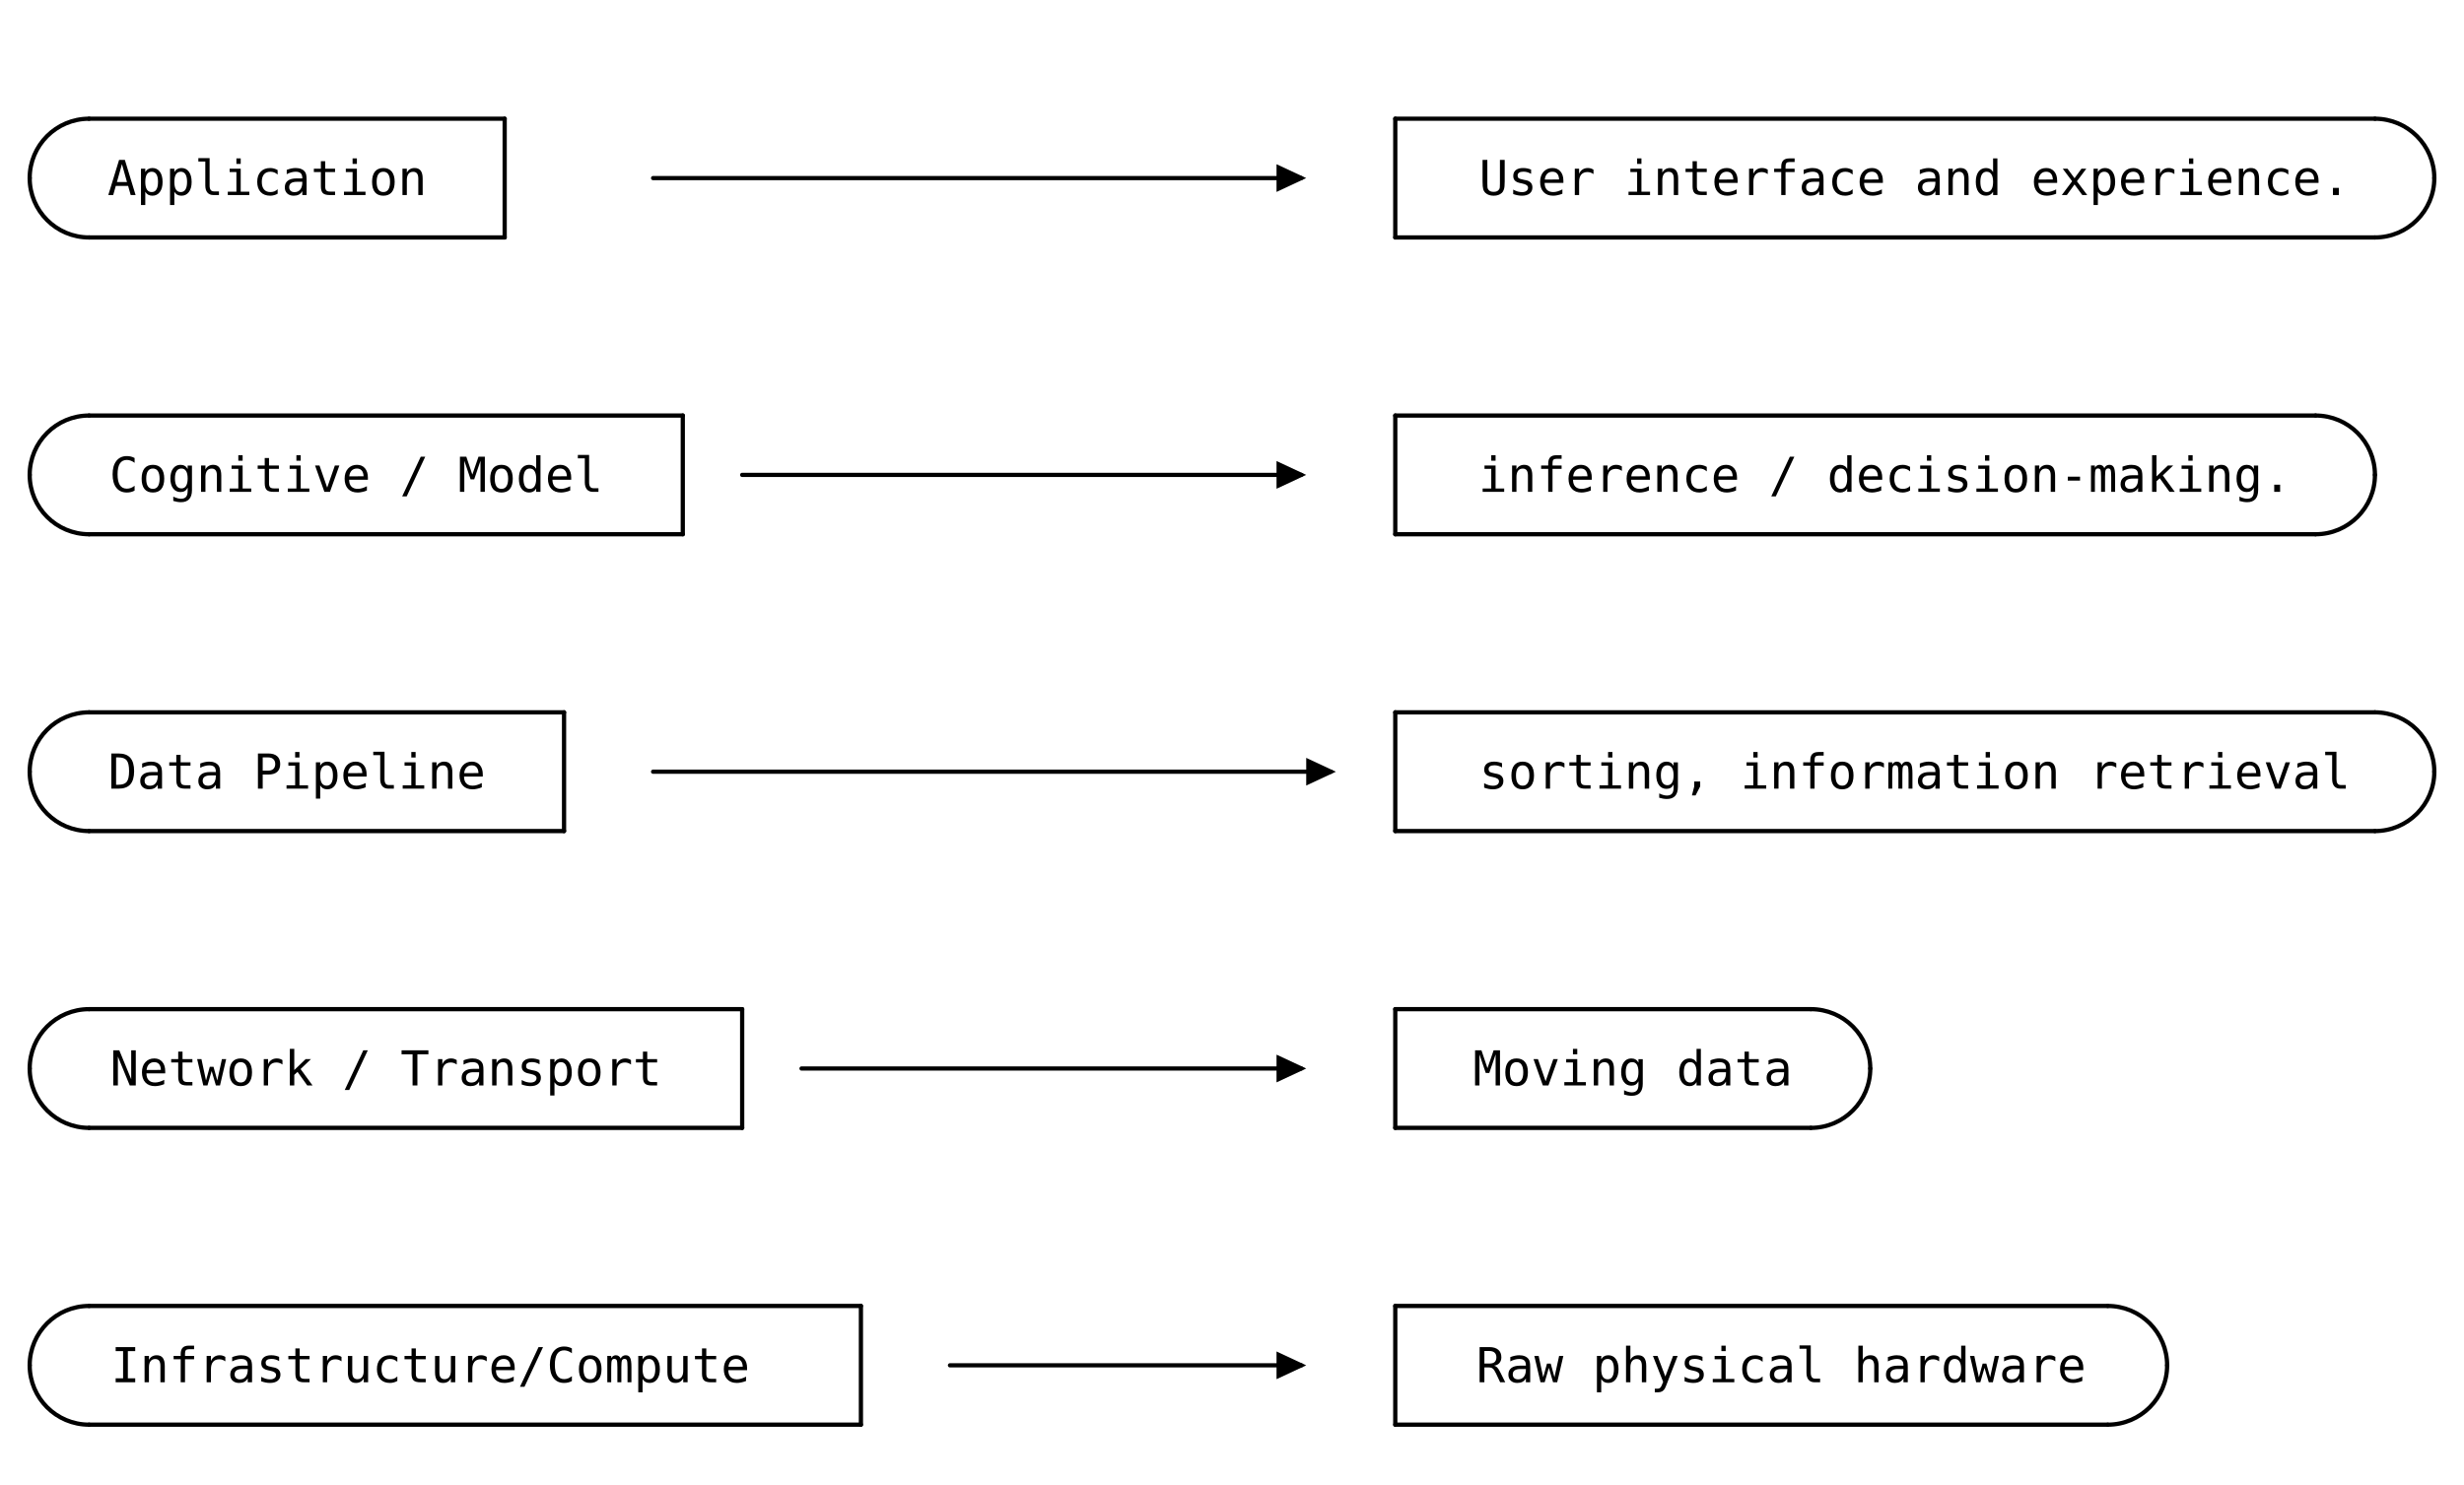
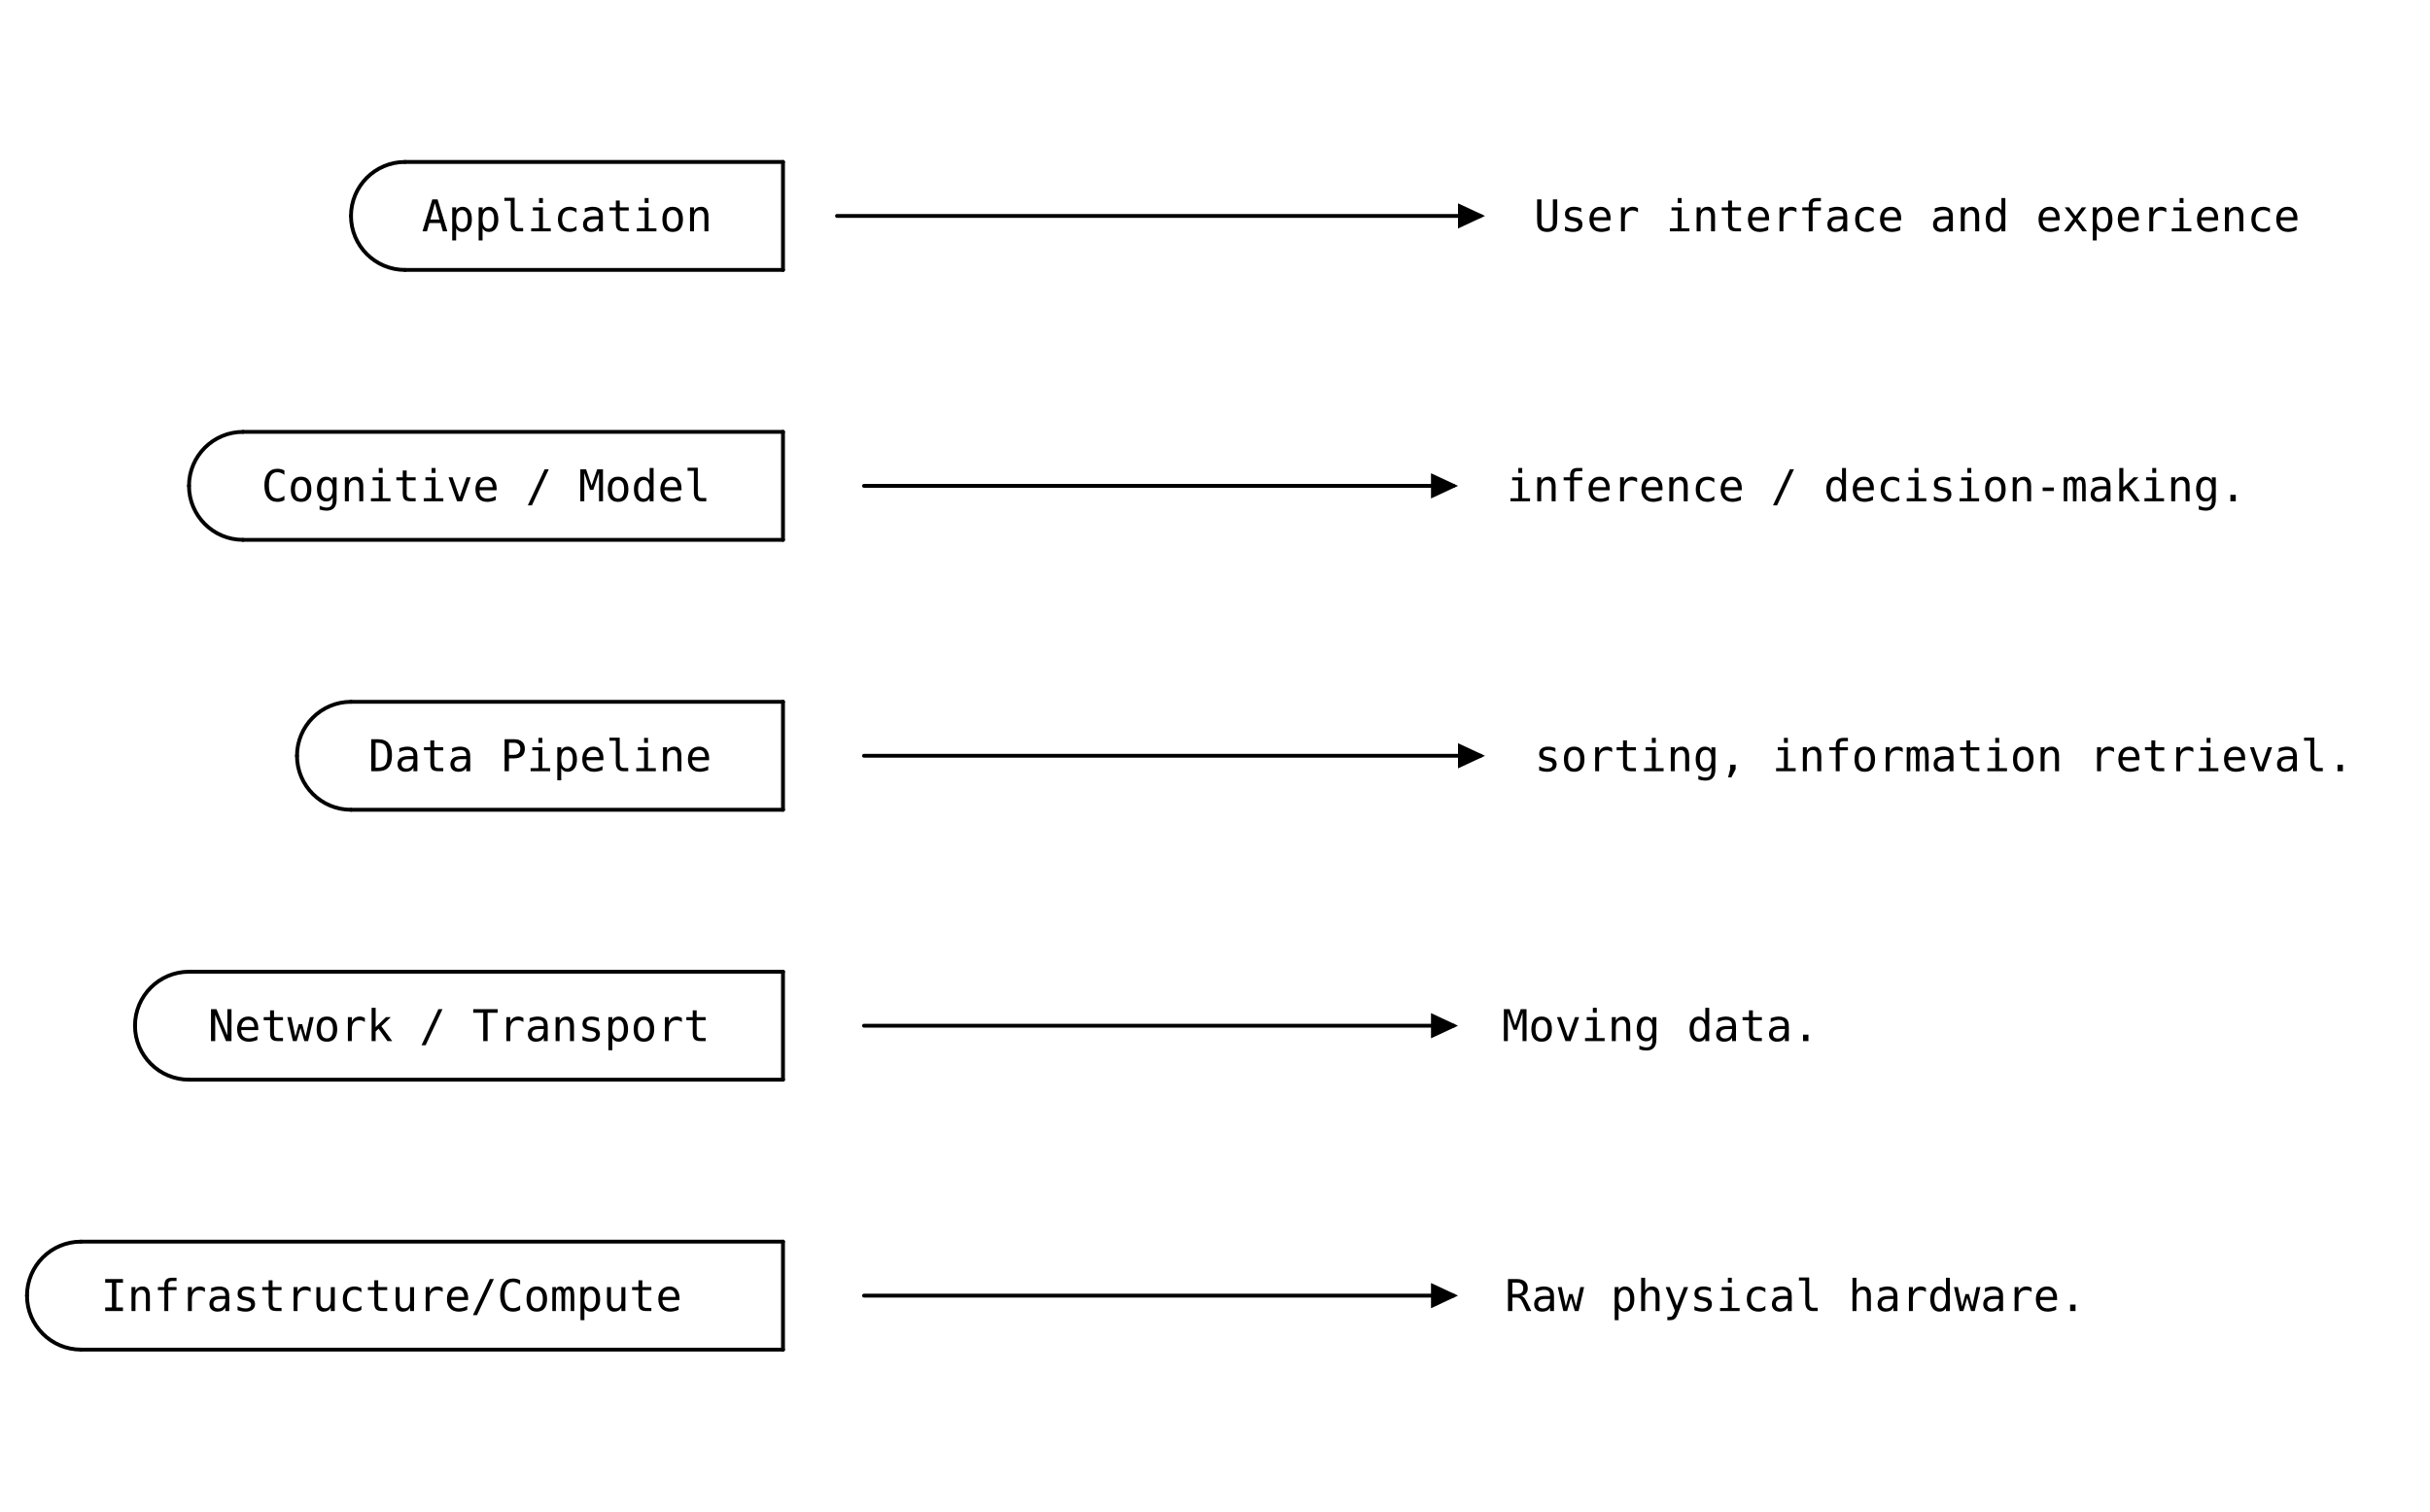
- <svg xmlns="http://www.w3.org/2000/svg" version="1.1" height="350" width="581" viewBox="0 0 581 350" class="aasvg">
+ <svg xmlns="http://www.w3.org/2000/svg" version="1.1" height="392" width="630" viewBox="0 0 630 392" class="aasvg">
  <style>
* { fill: none; stroke: black; stroke-linecap: round; }
.dashed { stroke-dasharray: 3,6; }
text { font: 11.375px monospace; text-anchor: middle; fill: black; stroke: none; }
text.b { font-weight: 700; }
text.i { font-style: italic; }
polygon.arrowhead, .triangle { fill: black; stroke: none; }
</style>
-   <path d="M 119,28L 119,56" />
-   <path d="M 133,168L 133,196" />
-   <path d="M 161,98L 161,126" />
-   <path d="M 175,238L 175,266" />
-   <path d="M 203,308L 203,336" />
-   <path d="M 329,28L 329,56" />
-   <path d="M 329,98L 329,126" />
-   <path d="M 329,168L 329,196" />
-   <path d="M 329,238L 329,266" />
-   <path d="M 329,308L 329,336" />
-   <path d="M 21,28L 119,28" />
-   <path d="M 329,28L 560,28" />
-   <path d="M 154,42L 306.818,42" />
-   <path d="M 21,56L 119,56" />
-   <path d="M 329,56L 560,56" />
-   <path d="M 21,98L 161,98" />
-   <path d="M 329,98L 546,98" />
-   <path d="M 175,112L 306.818,112" />
-   <path d="M 21,126L 161,126" />
-   <path d="M 329,126L 546,126" />
-   <path d="M 21,168L 133,168" />
-   <path d="M 329,168L 560,168" />
-   <path d="M 154,182L 313.818,182" />
-   <path d="M 21,196L 133,196" />
-   <path d="M 329,196L 560,196" />
-   <path d="M 21,238L 175,238" />
-   <path d="M 329,238L 427,238" />
-   <path d="M 189,252L 306.818,252" />
-   <path d="M 21,266L 175,266" />
-   <path d="M 329,266L 427,266" />
-   <path d="M 21,308L 203,308" />
-   <path d="M 329,308L 497,308" />
-   <path d="M 224,322L 306.818,322" />
-   <path d="M 21,336L 203,336" />
-   <path d="M 329,336L 497,336" />
-   <path d="M 21,28C 13.273,28 7,34.273 7,42" />
-   <path d="M 560,28C 567.727,28 574,34.273 574,42" />
-   <path d="M 21,56C 13.273,56 7,49.727 7,42" />
-   <path d="M 560,56C 567.727,56 574,49.727 574,42" />
-   <path d="M 21,98C 13.273,98 7,104.273 7,112" />
-   <path d="M 546,98C 553.727,98 560,104.273 560,112" />
-   <path d="M 21,126C 13.273,126 7,119.727 7,112" />
-   <path d="M 546,126C 553.727,126 560,119.727 560,112" />
-   <path d="M 21,168C 13.273,168 7,174.273 7,182" />
-   <path d="M 560,168C 567.727,168 574,174.273 574,182" />
-   <path d="M 21,196C 13.273,196 7,189.727 7,182" />
-   <path d="M 560,196C 567.727,196 574,189.727 574,182" />
-   <path d="M 21,238C 13.273,238 7,244.273 7,252" />
-   <path d="M 427,238C 434.727,238 441,244.273 441,252" />
-   <path d="M 21,266C 13.273,266 7,259.727 7,252" />
-   <path d="M 427,266C 434.727,266 441,259.727 441,252" />
-   <path d="M 21,308C 13.273,308 7,314.273 7,322" />
-   <path d="M 497,308C 504.727,308 511,314.273 511,322" />
-   <path d="M 21,336C 13.273,336 7,329.727 7,322" />
-   <path d="M 497,336C 504.727,336 511,329.727 511,322" />
-   <polygon class="arrowhead" points="315,182 308,178.733 308,185.267" />
-   <polygon class="arrowhead" points="308,322 301,318.733 301,325.267" />
-   <polygon class="arrowhead" points="308,252 301,248.733 301,255.267" />
-   <polygon class="arrowhead" points="308,112 301,108.733 301,115.267" />
-   <polygon class="arrowhead" points="308,42 301,38.733 301,45.267" />
+   <path d="M 203,42L 203,70" />
+   <path d="M 203,112L 203,140" />
+   <path d="M 203,182L 203,210" />
+   <path d="M 203,252L 203,280" />
+   <path d="M 203,322L 203,350" />
+   <path d="M 105,42L 203,42" />
+   <path d="M 217,56L 383.818,56" />
+   <path d="M 105,70L 203,70" />
+   <path d="M 63,112L 203,112" />
+   <path d="M 224,126L 376.818,126" />
+   <path d="M 63,140L 203,140" />
+   <path d="M 91,182L 203,182" />
+   <path d="M 224,196L 383.818,196" />
+   <path d="M 91,210L 203,210" />
+   <path d="M 49,252L 203,252" />
+   <path d="M 224,266L 376.818,266" />
+   <path d="M 49,280L 203,280" />
+   <path d="M 21,322L 203,322" />
+   <path d="M 224,336L 376.818,336" />
+   <path d="M 21,350L 203,350" />
+   <path d="M 105,42C 97.273,42 91,48.273 91,56" />
+   <path d="M 105,70C 97.273,70 91,63.727 91,56" />
+   <path d="M 63,112C 55.273,112 49,118.273 49,126" />
+   <path d="M 63,140C 55.273,140 49,133.727 49,126" />
+   <path d="M 91,182C 83.273,182 77,188.273 77,196" />
+   <path d="M 91,210C 83.273,210 77,203.727 77,196" />
+   <path d="M 49,252C 41.273,252 35,258.273 35,266" />
+   <path d="M 49,280C 41.273,280 35,273.727 35,266" />
+   <path d="M 21,322C 13.273,322 7,328.273 7,336" />
+   <path d="M 21,350C 13.273,350 7,343.727 7,336" />
+   <polygon class="arrowhead" points="385,196 378,192.733 378,199.267" />
+   <polygon class="arrowhead" points="385,56 378,52.733 378,59.267" />
+   <polygon class="arrowhead" points="378,336 371,332.733 371,339.267" />
+   <polygon class="arrowhead" points="378,266 371,262.733 371,269.267" />
+   <polygon class="arrowhead" points="378,126 371,122.733 371,129.267" />
  <g class="text">
-     <text x="63" y="46">Application</text>
-     <text x="451.5" y="46">User interface and experience.</text>
-     <text x="84" y="116">Cognitive / Model</text>
-     <text x="444.5" y="116">inference / decision-making.</text>
-     <text x="70" y="186">Data Pipeline</text>
-     <text x="451.5" y="186">sorting, information retrieval</text>
-     <text x="91" y="256">Network / Transport</text>
-     <text x="385" y="256">Moving data</text>
-     <text x="101.5" y="326">Infrastructure/Compute</text>
-     <text x="420" y="326">Raw physical hardware</text>
+     <text x="147" y="60">Application</text>
+     <text x="497" y="60">User interface and experience</text>
+     <text x="126" y="130">Cognitive / Model</text>
+     <text x="486.5" y="130">inference / decision-making.</text>
+     <text x="140" y="200">Data Pipeline</text>
+     <text x="504" y="200">sorting, information retrieval.</text>
+     <text x="119" y="270">Network / Transport</text>
+     <text x="430.5" y="270">Moving data.</text>
+     <text x="101.5" y="340">Infrastructure/Compute</text>
+     <text x="465.5" y="340">Raw physical hardware.</text>
  </g>
</svg>
